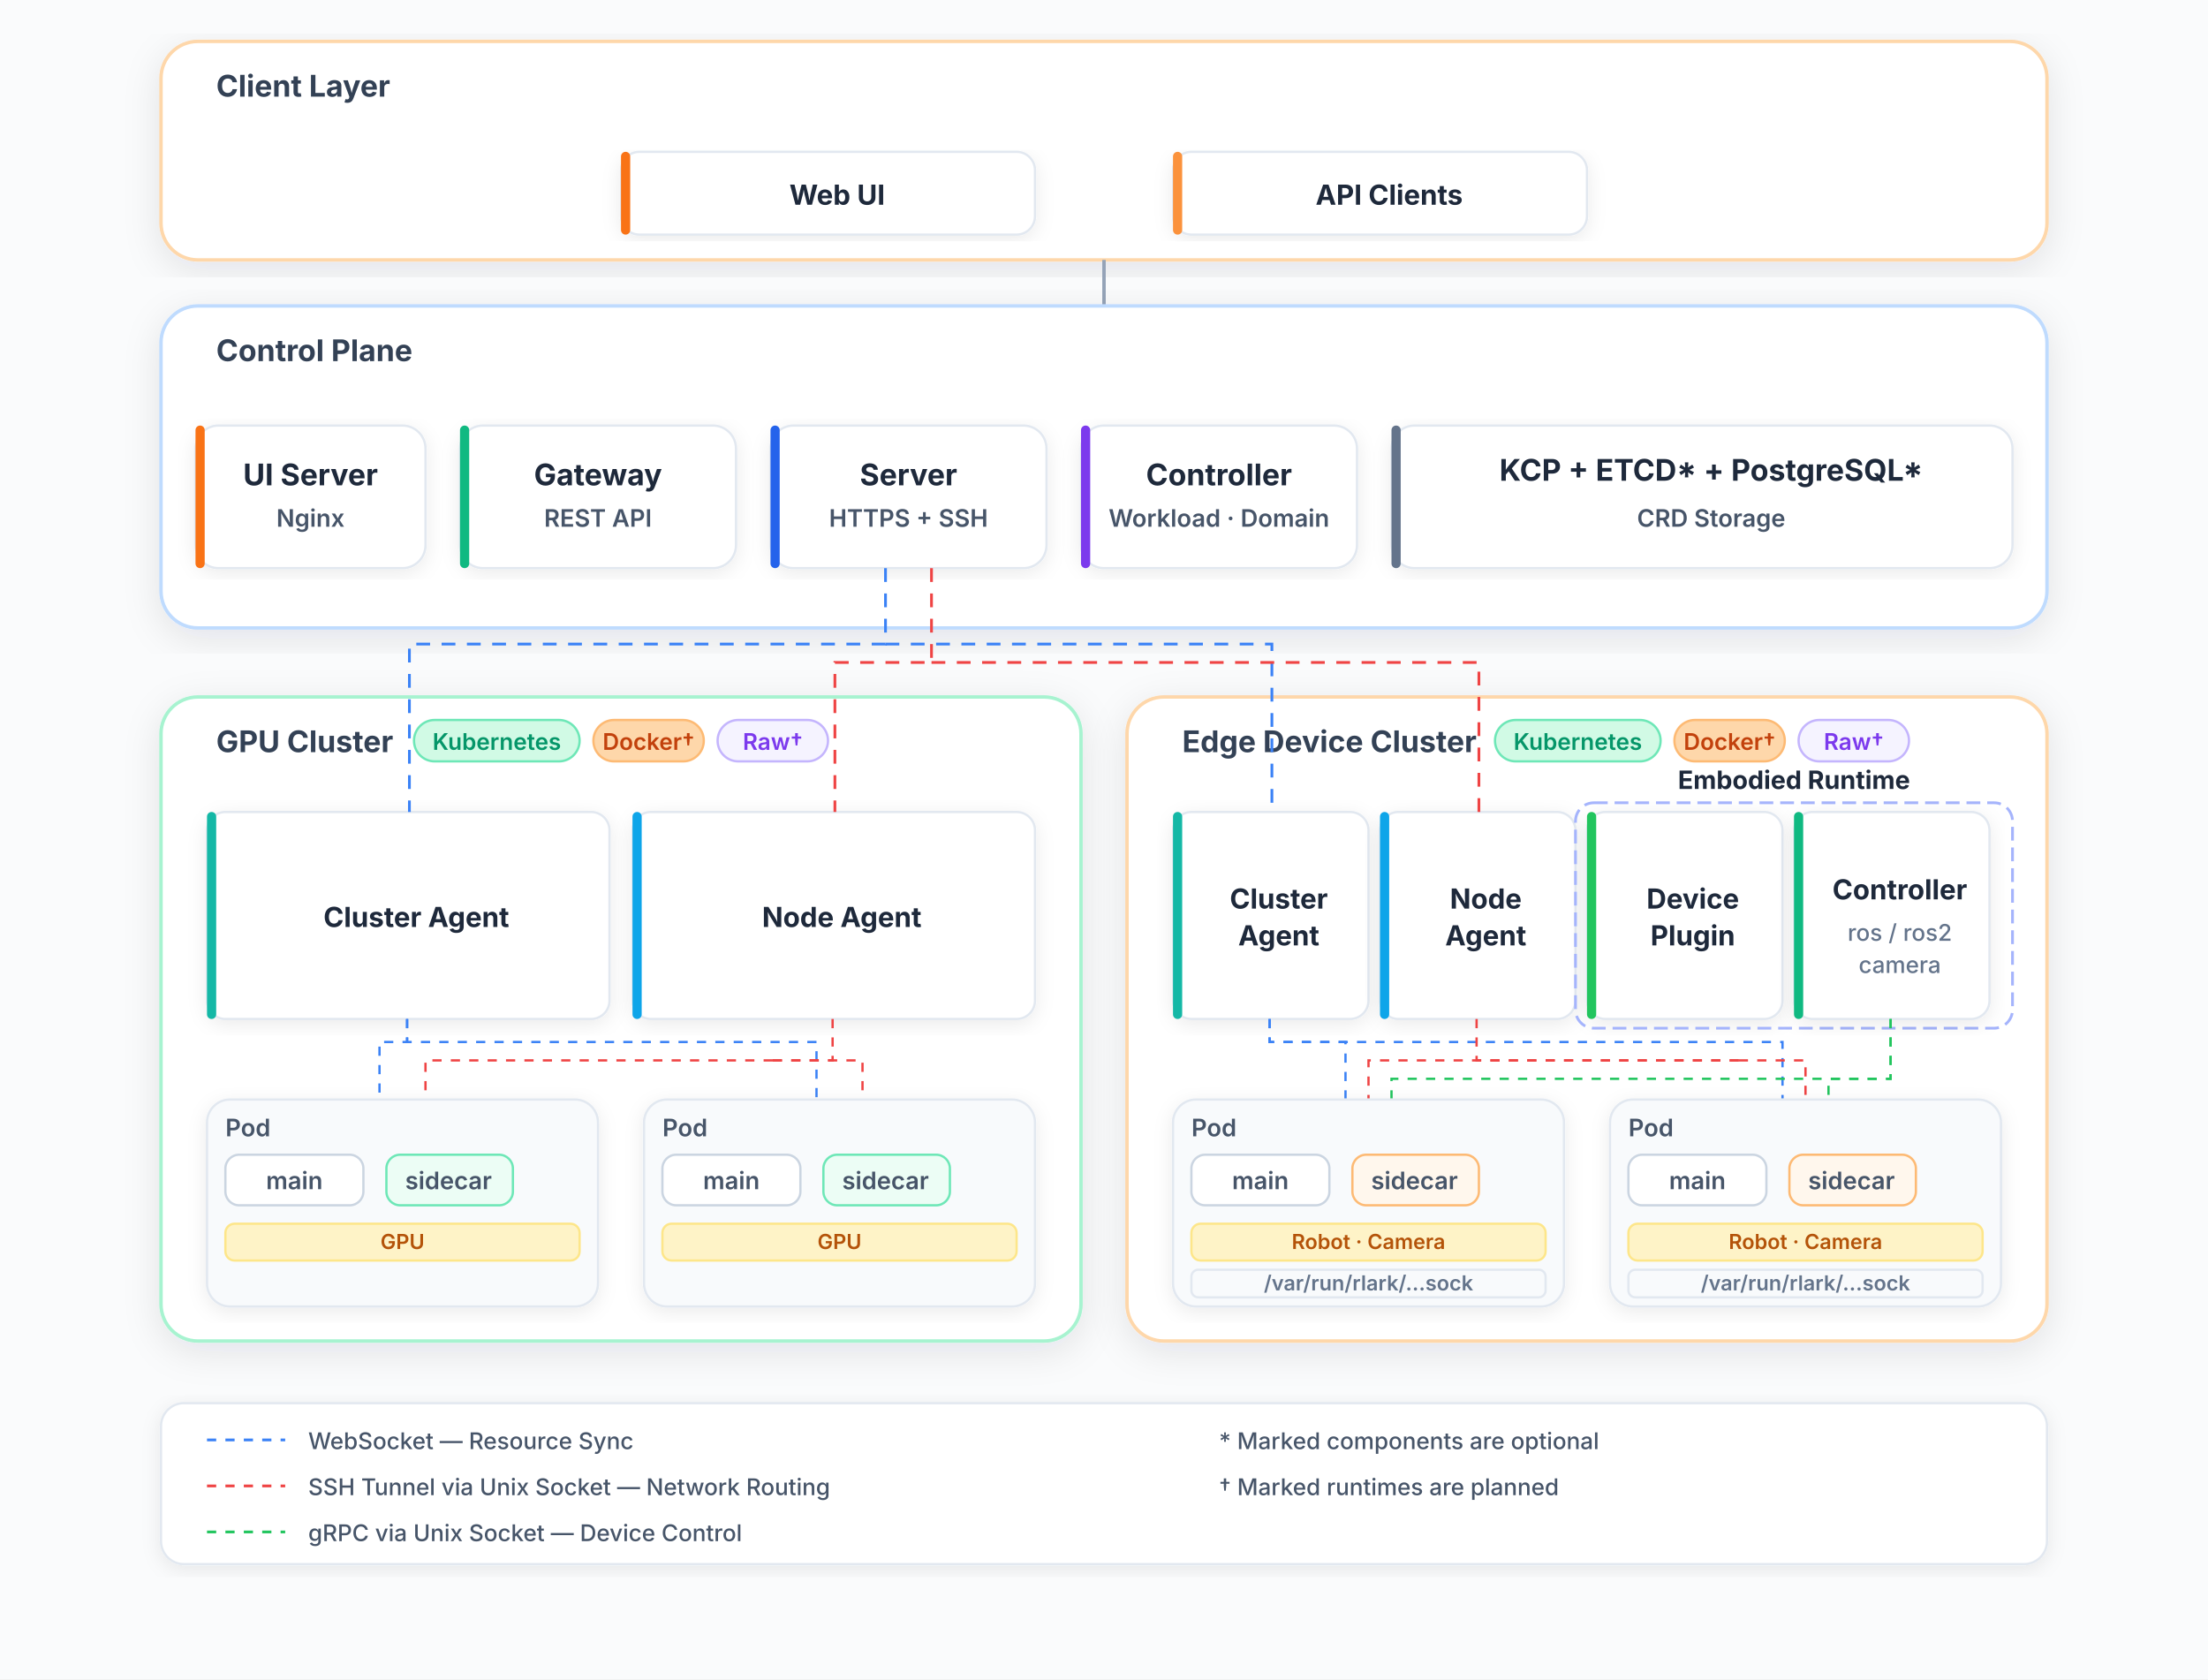
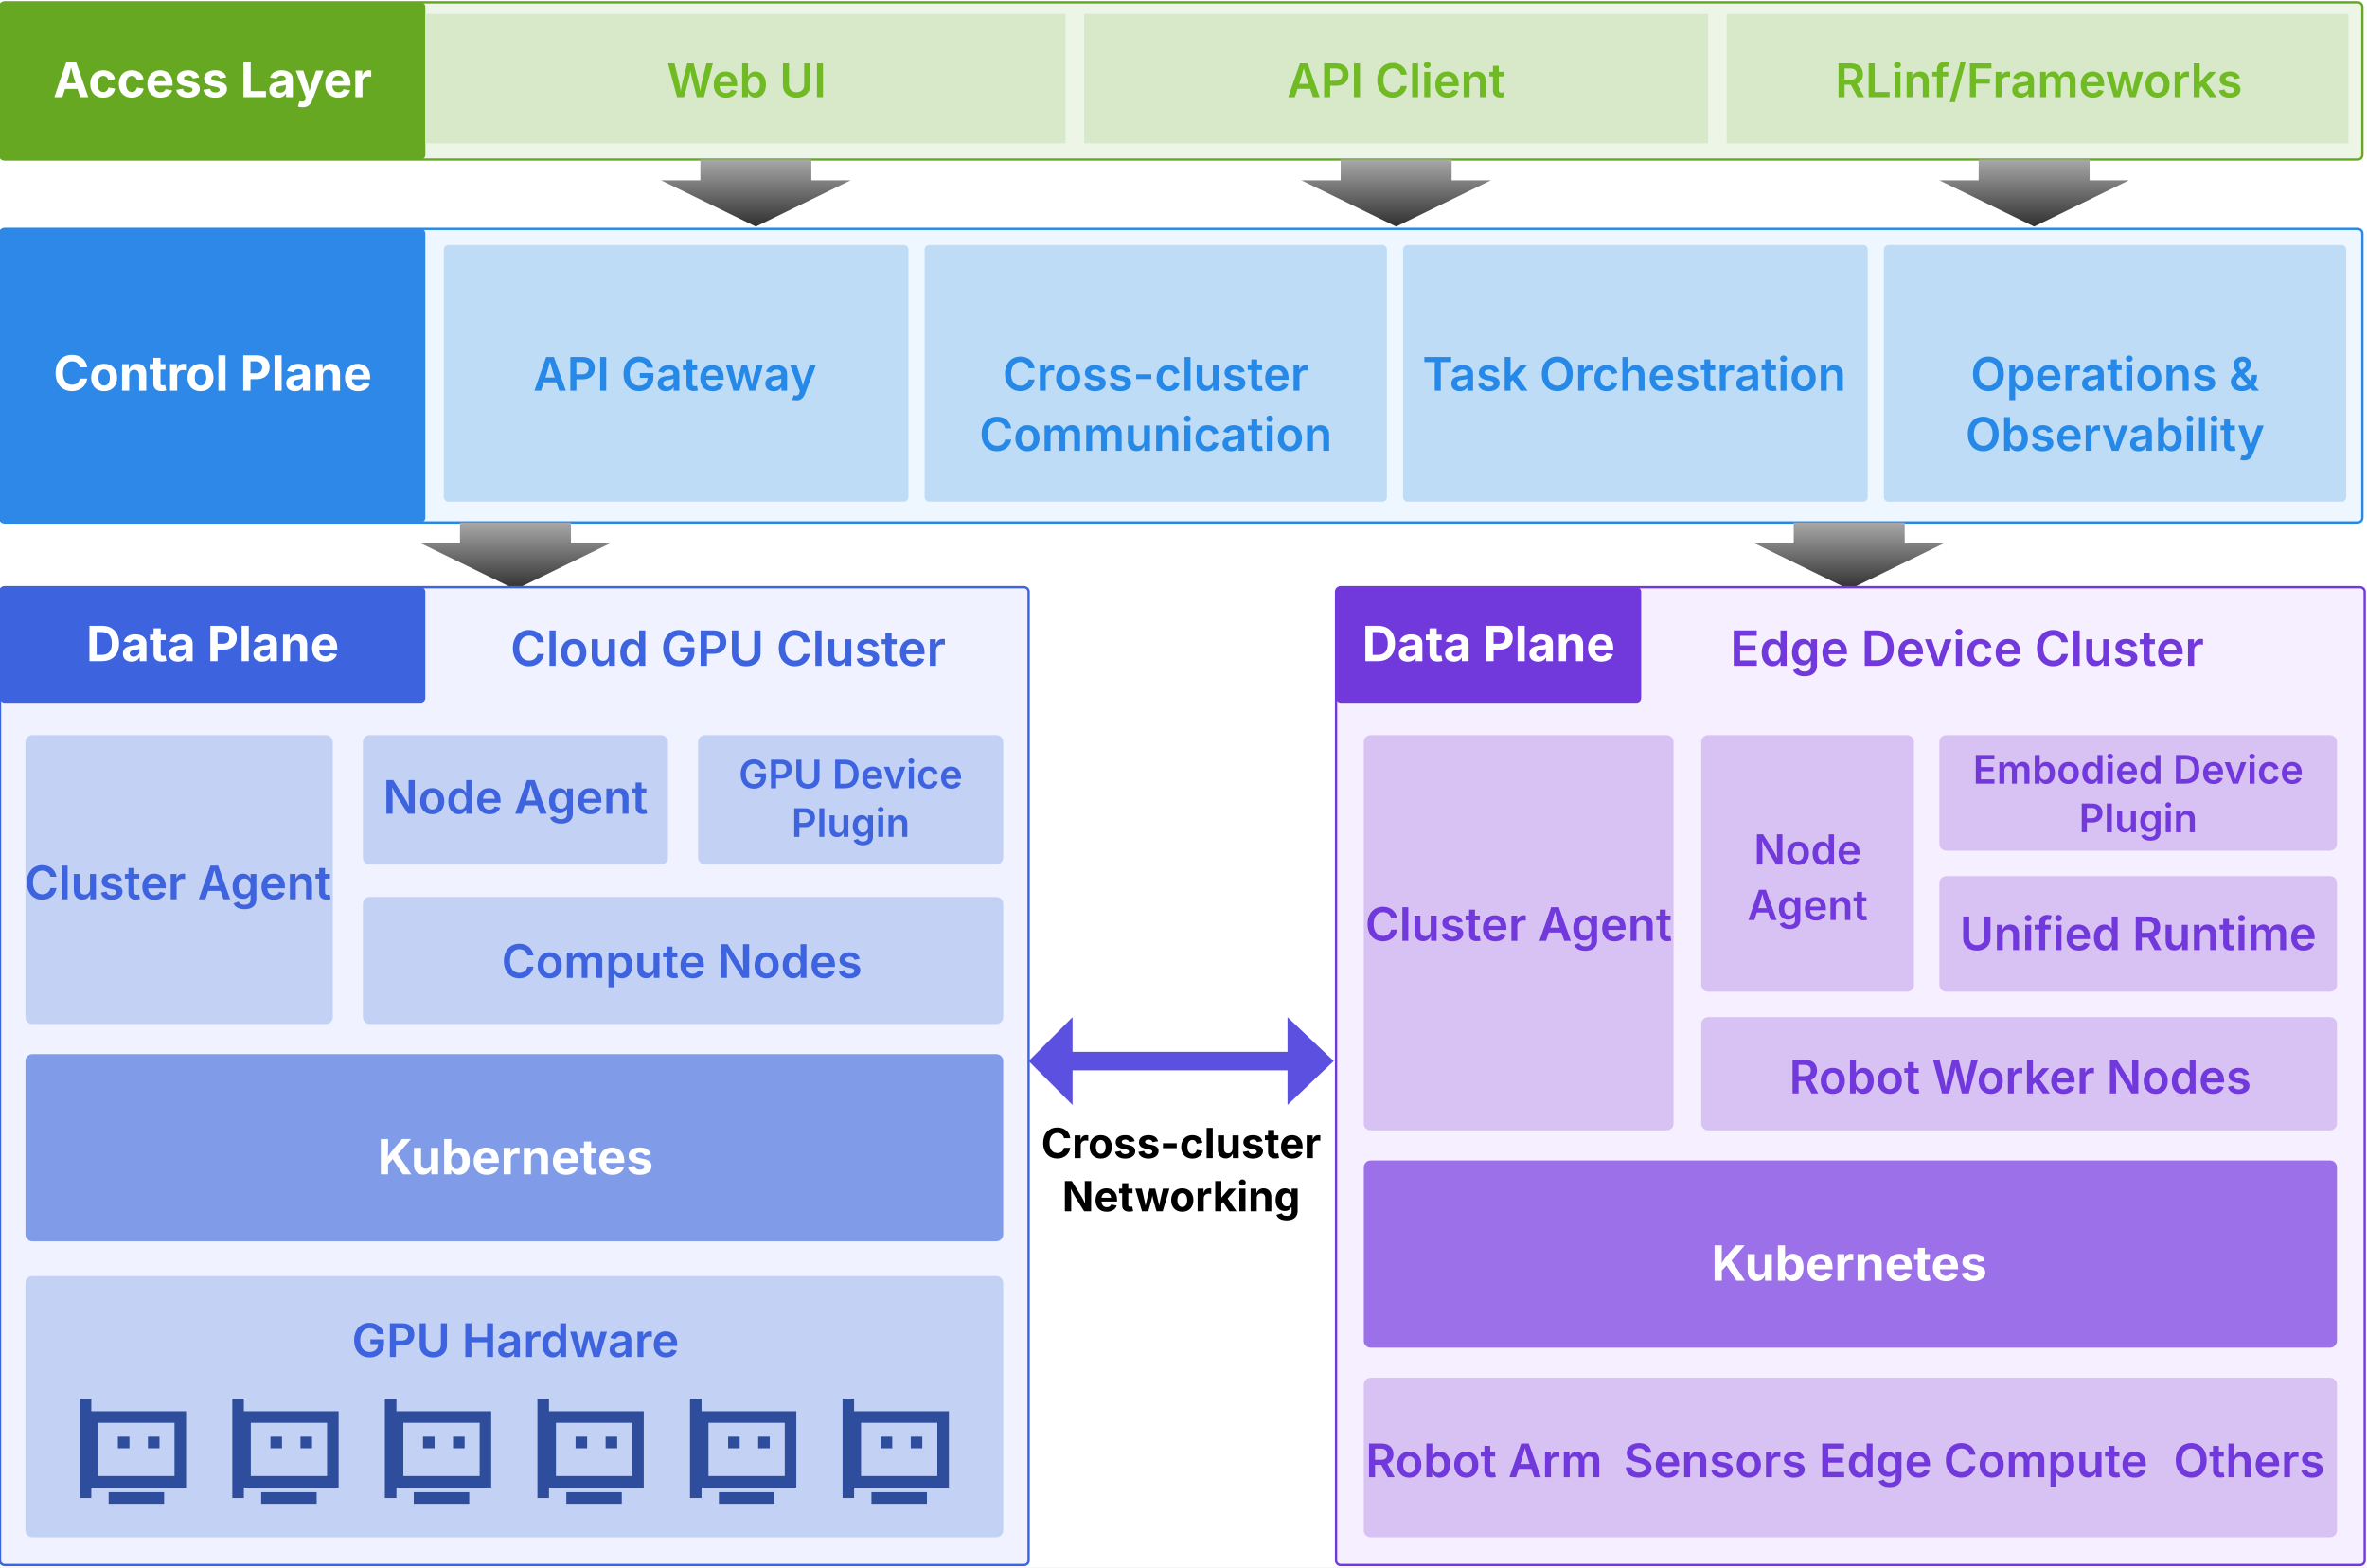
- <svg xmlns="http://www.w3.org/2000/svg" width="960" height="730" viewBox="0 0 960 730">
+ <svg xmlns="http://www.w3.org/2000/svg" width="1024" height="678" viewBox="0 0 1024 678">
  <defs>
-     <filter id="shadow" x="-8%" y="-8%" width="116%" height="116%">
-       <feDropShadow dx="0" dy="2" stdDeviation="4" flood-color="#0f172a" flood-opacity="0.08" />
-     </filter>
-     <filter id="shadow-lg" x="-8%" y="-8%" width="116%" height="116%">
-       <feDropShadow dx="0" dy="4" stdDeviation="8" flood-color="#0f172a" flood-opacity="0.10" />
-     </filter>
-     <marker id="arrow-gray" markerWidth="6" markerHeight="6" refX="5" refY="3" orient="auto" markerUnits="strokeWidth">
-       <path d="M0,0 L6,3 L0,6 Z" fill="#94A3B8" />
-     </marker>
+     <linearGradient id="arrow" x1="0" y1="0" x2="0" y2="1">
+       <stop offset="0" stop-color="#a8a8a8" />
+       <stop offset="1" stop-color="#303030" />
+     </linearGradient>
    <style>
-       .font { font-family: Inter, system-ui, -apple-system, BlinkMacSystemFont, 'Segoe UI', sans-serif; }
-       .section-title { font-size: 13px; font-weight: 700; fill: #334155; }
-       .card-title { font-size: 13px; font-weight: 700; fill: #1E293B; }
-       .card-title-sm { font-size: 12px; font-weight: 700; fill: #1E293B; }
-       .card-title-xs { font-size: 11px; font-weight: 700; fill: #1E293B; }
-       .card-sub { font-size: 10.5px; font-weight: 600; fill: #475569; }
-       .card-sub-sm { font-size: 10px; font-weight: 500; fill: #64748B; }
-       .badge { font-size: 10px; font-weight: 600; }
-       .badge-xs { font-size: 9px; font-weight: 600; }
-       .legend { font-size: 10px; font-weight: 500; fill: #475569; }
+       .font { font-family: Inter, Arial, sans-serif; }
+       .label { font-size: 20px; font-weight: 600; }
+       .section { font-size: 21px; font-weight: 700; fill: #fff; }
+       .cluster { font-size: 21px; font-weight: 600; }
    </style>
  </defs>
-   <rect width="960" height="730" fill="#FAFBFC" />
-   <g transform="translate(70, 18)">
-     <rect width="820" height="95" rx="16" fill="#FFFFFF" stroke="#FED7AA" stroke-width="1.5" filter="url(#shadow-lg)" />
-     <text x="24" y="24" class="font section-title">Client Layer</text>
-     <g transform="translate(200, 48)">
-       <rect width="180" height="36" rx="8" fill="#FFFFFF" stroke="#E2E8F0" filter="url(#shadow)" />
-       <rect x="0" y="0" width="4" height="36" rx="2" fill="#F97316" />
-       <text x="94" y="23" text-anchor="middle" class="font card-title-sm">Web UI</text>
+   <rect width="1024" height="678" fill="#fff" />
+   <rect x="0" y="1" width="1022" height="68" rx="2" fill="#edf5e7" stroke="#66a822" />
+   <rect x="0" y="1" width="184" height="68" rx="2" fill="#66a822" />
+   <text x="92" y="42" text-anchor="middle" class="font section">Access Layer</text>
+   <rect x="184" y="6" width="277" height="56" fill="#d8e9c9" />
+   <rect x="469" y="6" width="270" height="56" fill="#d8e9c9" />
+   <rect x="747" y="6" width="269" height="56" fill="#d8e9c9" />
+   <text x="323" y="42" text-anchor="middle" class="font label" fill="#70ba23">Web UI</text>
+   <text x="604" y="42" text-anchor="middle" class="font label" fill="#70ba23">API Client</text>
+   <text x="882" y="42" text-anchor="middle" class="font label" fill="#70ba23">RLinf/Frameworks</text>
+   <path d="M303 69h48v9h17l-41 20-41-20h17z" fill="url(#arrow)" />
+   <path d="M580 69h48v9h17l-41 20-41-20h17z" fill="url(#arrow)" />
+   <path d="M856 69h48v9h17l-41 20-41-20h17z" fill="url(#arrow)" />
+   <rect x="0" y="99" width="1022" height="127" rx="2" fill="#eef6ff" stroke="#2689e8" />
+   <rect x="0" y="99" width="184" height="127" rx="2" fill="#2d88e7" />
+   <text x="92" y="169" text-anchor="middle" class="font section">Control Plane</text>
+   <rect x="192" y="106" width="201" height="111" rx="2" fill="#bfdcf6" />
+   <rect x="400" y="106" width="200" height="111" rx="2" fill="#bfdcf6" />
+   <rect x="607" y="106" width="201" height="111" rx="2" fill="#bfdcf6" />
+   <rect x="815" y="106" width="200" height="111" rx="2" fill="#bfdcf6" />
+   <text x="292" y="169" text-anchor="middle" class="font label" fill="#2689e8">API Gateway</text>
+   <text x="500" y="169" text-anchor="middle" class="font label" fill="#2689e8">Cross-cluster</text>
+   <text x="500" y="195" text-anchor="middle" class="font label" fill="#2689e8">Communication</text>
+   <text x="707" y="169" text-anchor="middle" class="font label" fill="#2689e8">Task Orchestration</text>
+   <text x="915" y="169" text-anchor="middle" class="font label" fill="#2689e8">Operations &amp;</text>
+   <text x="915" y="195" text-anchor="middle" class="font label" fill="#2689e8">Observability</text>
+   <path d="M199 226h48v9h17l-41 20-41-20h17z" fill="url(#arrow)" />
+   <path d="M776 226h48v9h17l-41 20-41-20h17z" fill="url(#arrow)" />
+   <rect x="0" y="254" width="445" height="423" rx="2" fill="#f0f3ff" stroke="#3d63df" />
+   <rect x="0" y="254" width="184" height="50" rx="2" fill="#3d63df" />
+   <text x="92" y="286" text-anchor="middle" class="font section">Data Plane</text>
+   <text x="315" y="288" text-anchor="middle" class="font cluster" fill="#3d63df">Cloud GPU Cluster</text>
+   <rect x="11" y="318" width="133" height="125" rx="3" fill="#c3d1f5" />
+   <rect x="157" y="318" width="132" height="56" rx="3" fill="#c3d1f5" />
+   <rect x="302" y="318" width="132" height="56" rx="3" fill="#c3d1f5" />
+   <rect x="157" y="388" width="277" height="55" rx="3" fill="#c3d1f5" />
+   <text x="77" y="389" text-anchor="middle" class="font label" fill="#3d63df">Cluster Agent</text>
+   <text x="223" y="352" text-anchor="middle" class="font label" fill="#3d63df">Node Agent</text>
+   <text x="368" y="341" text-anchor="middle" class="font" font-size="17" font-weight="600" fill="#3d63df">GPU Device</text>
+   <text x="368" y="362" text-anchor="middle" class="font" font-size="17" font-weight="600" fill="#3d63df">Plugin</text>
+   <text x="295" y="423" text-anchor="middle" class="font label" fill="#3d63df">Compute Nodes</text>
+   <rect x="11" y="456" width="423" height="81" rx="3" fill="#809ce9" />
+   <text x="223" y="508" text-anchor="middle" class="font section">Kubernetes</text>
+   <rect x="11" y="552" width="423" height="113" rx="3" fill="#c3d1f5" />
+   <text x="223" y="587" text-anchor="middle" class="font label" fill="#3d63df">GPU Hardware</text>
+   <g fill="none" stroke="#2e4e9d" stroke-width="5">
+     <g transform="translate(37 605)">
+       <path d="M0 0v43M3 8h38v28H3zM14 19h5M27 19h5M10 43h24" />
    </g>
-     <g transform="translate(440, 48)">
-       <rect width="180" height="36" rx="8" fill="#FFFFFF" stroke="#E2E8F0" filter="url(#shadow)" />
-       <rect x="0" y="0" width="4" height="36" rx="2" fill="#FB923C" />
-       <text x="94" y="23" text-anchor="middle" class="font card-title-sm">API Clients</text>
+     <g transform="translate(103 605)">
+       <path d="M0 0v43M3 8h38v28H3zM14 19h5M27 19h5M10 43h24" />
+     </g>
+     <g transform="translate(169 605)">
+       <path d="M0 0v43M3 8h38v28H3zM14 19h5M27 19h5M10 43h24" />
+     </g>
+     <g transform="translate(235 605)">
+       <path d="M0 0v43M3 8h38v28H3zM14 19h5M27 19h5M10 43h24" />
+     </g>
+     <g transform="translate(301 605)">
+       <path d="M0 0v43M3 8h38v28H3zM14 19h5M27 19h5M10 43h24" />
+     </g>
+     <g transform="translate(367 605)">
+       <path d="M0 0v43M3 8h38v28H3zM14 19h5M27 19h5M10 43h24" />
    </g>
  </g>
-   <path d="M480 113 L480 133" stroke="#94A3B8" stroke-width="1.5" fill="none" />
-   <g transform="translate(70, 133)">
-     <rect width="820" height="140" rx="16" fill="#FFFFFF" stroke="#BFDBFE" stroke-width="1.5" filter="url(#shadow-lg)" />
-     <text x="24" y="24" class="font section-title">Control Plane</text>
-     <g transform="translate(15, 52)">
-       <rect width="100" height="62" rx="10" fill="#FFFFFF" stroke="#E2E8F0" filter="url(#shadow)" />
-       <rect x="0" y="0" width="4" height="62" rx="2" fill="#F97316" />
-       <text x="50" y="26" text-anchor="middle" class="font card-title">UI Server</text>
-       <text x="50" y="44" text-anchor="middle" class="font card-sub">Nginx</text>
-     </g>
-     <g transform="translate(130, 52)">
-       <rect width="120" height="62" rx="10" fill="#FFFFFF" stroke="#E2E8F0" filter="url(#shadow)" />
-       <rect x="0" y="0" width="4" height="62" rx="2" fill="#10B981" />
-       <text x="60" y="26" text-anchor="middle" class="font card-title">Gateway</text>
-       <text x="60" y="44" text-anchor="middle" class="font card-sub">REST API</text>
-     </g>
-     <g transform="translate(265, 52)">
-       <rect width="120" height="62" rx="10" fill="#FFFFFF" stroke="#E2E8F0" filter="url(#shadow)" />
-       <rect x="0" y="0" width="4" height="62" rx="2" fill="#2563EB" />
-       <text x="60" y="26" text-anchor="middle" class="font card-title">Server</text>
-       <text x="60" y="44" text-anchor="middle" class="font card-sub">HTTPS + SSH</text>
-     </g>
-     <g transform="translate(400, 52)">
-       <rect width="120" height="62" rx="10" fill="#FFFFFF" stroke="#E2E8F0" filter="url(#shadow)" />
-       <rect x="0" y="0" width="4" height="62" rx="2" fill="#7C3AED" />
-       <text x="60" y="26" text-anchor="middle" class="font card-title">Controller</text>
-       <text x="60" y="44" text-anchor="middle" class="font card-sub">Workload · Domain</text>
-     </g>
-     <g transform="translate(535, 52)">
-       <rect width="270" height="62" rx="10" fill="#FFFFFF" stroke="#E2E8F0" filter="url(#shadow)" />
-       <rect x="0" y="0" width="4" height="62" rx="2" fill="#64748B" />
-       <text x="139" y="24" text-anchor="middle" class="font card-title">KCP + ETCD* + PostgreSQL*</text>
-       <text x="139" y="44" text-anchor="middle" class="font card-sub">CRD Storage</text>
-     </g>
-   </g>
-   <g transform="translate(70, 303)">
-     <rect width="400" height="280" rx="16" fill="#FFFFFF" stroke="#A7F3D0" stroke-width="1.5" filter="url(#shadow-lg)" />
-     <text x="24" y="24" class="font section-title">GPU Cluster</text>
-     <rect x="110" y="10" width="72" height="18" rx="9" fill="#D1FAE5" stroke="#6EE7B7" />
-     <text x="146" y="23" text-anchor="middle" class="font badge" fill="#059669">Kubernetes</text>
-     <rect x="188" y="10" width="48" height="18" rx="9" fill="#FED7AA" stroke="#FDBA74" />
-     <text x="212" y="23" text-anchor="middle" class="font badge" fill="#C2410C">Docker†</text>
-     <rect x="242" y="10" width="48" height="18" rx="9" fill="#F5F3FF" stroke="#C4B5FD" />
-     <text x="266" y="23" text-anchor="middle" class="font badge" fill="#7C3AED">Raw†</text>
-     <g transform="translate(20, 50)">
-       <rect width="175" height="90" rx="8" fill="#FFFFFF" stroke="#E2E8F0" filter="url(#shadow)" />
-       <rect x="0" y="0" width="4" height="90" rx="2" fill="#14B8A6" />
-       <text x="91" y="50" text-anchor="middle" class="font card-title-sm">Cluster Agent</text>
-     </g>
-     <g transform="translate(205, 50)">
-       <rect width="175" height="90" rx="8" fill="#FFFFFF" stroke="#E2E8F0" filter="url(#shadow)" />
-       <rect x="0" y="0" width="4" height="90" rx="2" fill="#0EA5E9" />
-       <text x="91" y="50" text-anchor="middle" class="font card-title-sm">Node Agent</text>
-     </g>
-     <path d="M107 140 L107 150 L95 150 L95 175" stroke="#3B82F6" stroke-width="1" fill="none" stroke-dasharray="4 4" />
-     <path d="M107 140 L107 150 L285 150 L285 175" stroke="#3B82F6" stroke-width="1" fill="none" stroke-dasharray="4 4" />
-     <path d="M292 140 L292 158 L266 158" stroke="#EF4444" stroke-width="1" fill="none" stroke-dasharray="4 4" />
-     <path d="M266 158 L115 158 L115 175" stroke="#EF4444" stroke-width="1" fill="none" stroke-dasharray="4 4" />
-     <path d="M266 158 L305 158 L305 175" stroke="#EF4444" stroke-width="1" fill="none" stroke-dasharray="4 4" />
-     <g transform="translate(20, 175)">
-       <rect width="170" height="90" rx="10" fill="#F8FAFC" stroke="#E2E8F0" filter="url(#shadow)" />
-       <text x="8" y="16" class="font card-sub">Pod</text>
-       <rect x="8" y="24" width="60" height="22" rx="6" fill="#FFFFFF" stroke="#CBD5E1" />
-       <text x="38" y="39" text-anchor="middle" class="font card-sub">main</text>
-       <rect x="78" y="24" width="55" height="22" rx="6" fill="#ECFDF5" stroke="#6EE7B7" />
-       <text x="105" y="39" text-anchor="middle" class="font card-sub">sidecar</text>
-       <rect x="8" y="54" width="154" height="16" rx="4" fill="#FEF3C7" stroke="#FDE68A" />
-       <text x="85" y="65" text-anchor="middle" class="font badge-xs" fill="#B45309">GPU</text>
-     </g>
-     <g transform="translate(210, 175)">
-       <rect width="170" height="90" rx="10" fill="#F8FAFC" stroke="#E2E8F0" filter="url(#shadow)" />
-       <text x="8" y="16" class="font card-sub">Pod</text>
-       <rect x="8" y="24" width="60" height="22" rx="6" fill="#FFFFFF" stroke="#CBD5E1" />
-       <text x="38" y="39" text-anchor="middle" class="font card-sub">main</text>
-       <rect x="78" y="24" width="55" height="22" rx="6" fill="#ECFDF5" stroke="#6EE7B7" />
-       <text x="105" y="39" text-anchor="middle" class="font card-sub">sidecar</text>
-       <rect x="8" y="54" width="154" height="16" rx="4" fill="#FEF3C7" stroke="#FDE68A" />
-       <text x="85" y="65" text-anchor="middle" class="font badge-xs" fill="#B45309">GPU</text>
-     </g>
-   </g>
-   <g transform="translate(490, 303)">
-     <rect width="400" height="280" rx="16" fill="#FFFFFF" stroke="#FED7AA" stroke-width="1.5" filter="url(#shadow-lg)" />
-     <text x="24" y="24" class="font section-title">Edge Device Cluster</text>
-     <rect x="160" y="10" width="72" height="18" rx="9" fill="#D1FAE5" stroke="#6EE7B7" />
-     <text x="196" y="23" text-anchor="middle" class="font badge" fill="#059669">Kubernetes</text>
-     <rect x="238" y="10" width="48" height="18" rx="9" fill="#FED7AA" stroke="#FDBA74" />
-     <text x="262" y="23" text-anchor="middle" class="font badge" fill="#C2410C">Docker†</text>
-     <rect x="292" y="10" width="48" height="18" rx="9" fill="#F5F3FF" stroke="#C4B5FD" />
-     <text x="316" y="23" text-anchor="middle" class="font badge" fill="#7C3AED">Raw†</text>
-     <g transform="translate(20, 50)">
-       <rect width="85" height="90" rx="8" fill="#FFFFFF" stroke="#E2E8F0" filter="url(#shadow)" />
-       <rect x="0" y="0" width="4" height="90" rx="2" fill="#14B8A6" />
-       <text x="46" y="42" text-anchor="middle" class="font card-title-sm">Cluster</text>
-       <text x="46" y="58" text-anchor="middle" class="font card-title-sm">Agent</text>
-     </g>
-     <g transform="translate(110, 50)">
-       <rect width="85" height="90" rx="8" fill="#FFFFFF" stroke="#E2E8F0" filter="url(#shadow)" />
-       <rect x="0" y="0" width="4" height="90" rx="2" fill="#0EA5E9" />
-       <text x="46" y="42" text-anchor="middle" class="font card-title-sm">Node</text>
-       <text x="46" y="58" text-anchor="middle" class="font card-title-sm">Agent</text>
-     </g>
-     <g transform="translate(200, 50)">
-       <rect width="85" height="90" rx="8" fill="#FFFFFF" stroke="#E2E8F0" filter="url(#shadow)" />
-       <rect x="0" y="0" width="4" height="90" rx="2" fill="#22C55E" />
-       <text x="46" y="42" text-anchor="middle" class="font card-title-sm">Device</text>
-       <text x="46" y="58" text-anchor="middle" class="font card-title-sm">Plugin</text>
-     </g>
-     <rect x="195" y="46" width="190" height="98" rx="8" fill="none" stroke="#A5B4FC" stroke-width="1.2" stroke-dasharray="6 3" />
-     <text x="290" y="40" text-anchor="middle" class="font card-title-xs" fill="#4F46E5">Embodied Runtime</text>
-     <g transform="translate(290, 50)">
-       <rect width="85" height="90" rx="8" fill="#FFFFFF" stroke="#E2E8F0" filter="url(#shadow)" />
-       <rect x="0" y="0" width="4" height="90" rx="2" fill="#10B981" />
-       <text x="46" y="38" text-anchor="middle" class="font card-title-sm">Controller</text>
-       <text x="46" y="56" text-anchor="middle" class="font card-sub-sm">ros / ros2</text>
-       <text x="46" y="70" text-anchor="middle" class="font card-sub-sm">camera</text>
-     </g>
-     <path d="M62 140 L62 150 L95 150 L95 175" stroke="#3B82F6" stroke-width="1" fill="none" stroke-dasharray="4 4" />
-     <path d="M62 140 L62 150 L285 150 L285 175" stroke="#3B82F6" stroke-width="1" fill="none" stroke-dasharray="4 4" />
-     <path d="M152 140 L152 158 L266 158" stroke="#EF4444" stroke-width="1" fill="none" stroke-dasharray="4 4" />
-     <path d="M266 158 L105 158 L105 175" stroke="#EF4444" stroke-width="1" fill="none" stroke-dasharray="4 4" />
-     <path d="M266 158 L295 158 L295 175" stroke="#EF4444" stroke-width="1" fill="none" stroke-dasharray="4 4" />
-     <path d="M332 140 L332 166 L115 166 L115 175" stroke="#22C55E" stroke-width="1" fill="none" stroke-dasharray="4 4" />
-     <path d="M332 140 L332 166 L305 166 L305 175" stroke="#22C55E" stroke-width="1" fill="none" stroke-dasharray="4 4" />
-     <g transform="translate(20, 175)">
-       <rect width="170" height="90" rx="10" fill="#F8FAFC" stroke="#E2E8F0" filter="url(#shadow)" />
-       <text x="8" y="16" class="font card-sub">Pod</text>
-       <rect x="8" y="24" width="60" height="22" rx="6" fill="#FFFFFF" stroke="#CBD5E1" />
-       <text x="38" y="39" text-anchor="middle" class="font card-sub">main</text>
-       <rect x="78" y="24" width="55" height="22" rx="6" fill="#FFF7ED" stroke="#FDBA74" />
-       <text x="105" y="39" text-anchor="middle" class="font card-sub">sidecar</text>
-       <rect x="8" y="54" width="154" height="16" rx="4" fill="#FEF3C7" stroke="#FDE68A" />
-       <text x="85" y="65" text-anchor="middle" class="font badge-xs" fill="#B45309">Robot · Camera</text>
-       <rect x="8" y="74" width="154" height="12" rx="3" fill="#F8FAFC" stroke="#E2E8F0" />
-       <text x="85" y="83" text-anchor="middle" class="font badge-xs" fill="#64748B">/var/run/rlark/...sock</text>
-     </g>
-     <g transform="translate(210, 175)">
-       <rect width="170" height="90" rx="10" fill="#F8FAFC" stroke="#E2E8F0" filter="url(#shadow)" />
-       <text x="8" y="16" class="font card-sub">Pod</text>
-       <rect x="8" y="24" width="60" height="22" rx="6" fill="#FFFFFF" stroke="#CBD5E1" />
-       <text x="38" y="39" text-anchor="middle" class="font card-sub">main</text>
-       <rect x="78" y="24" width="55" height="22" rx="6" fill="#FFF7ED" stroke="#FDBA74" />
-       <text x="105" y="39" text-anchor="middle" class="font card-sub">sidecar</text>
-       <rect x="8" y="54" width="154" height="16" rx="4" fill="#FEF3C7" stroke="#FDE68A" />
-       <text x="85" y="65" text-anchor="middle" class="font badge-xs" fill="#B45309">Robot · Camera</text>
-       <rect x="8" y="74" width="154" height="12" rx="3" fill="#F8FAFC" stroke="#E2E8F0" />
-       <text x="85" y="83" text-anchor="middle" class="font badge-xs" fill="#64748B">/var/run/rlark/...sock</text>
-     </g>
-   </g>
-   <path d="M385 247 L385 280 L178 280 L178 353" stroke="#3B82F6" stroke-width="1.2" fill="none" stroke-dasharray="6 5" />
-   <path d="M385 280 L553 280 L553 353" stroke="#3B82F6" stroke-width="1.2" fill="none" stroke-dasharray="6 5" />
-   <path d="M405 247 L405 288 L363 288 L363 353" stroke="#EF4444" stroke-width="1.2" fill="none" stroke-dasharray="6 5" />
-   <path d="M405 288 L643 288 L643 353" stroke="#EF4444" stroke-width="1.2" fill="none" stroke-dasharray="6 5" />
-   <g transform="translate(70, 610)">
-     <rect width="820" height="70" rx="10" fill="#FFFFFF" stroke="#E2E8F0" filter="url(#shadow)" />
-     <line x1="20" y1="16" x2="54" y2="16" stroke="#3B82F6" stroke-width="1.2" stroke-dasharray="4 4" />
-     <text x="64" y="20" class="font legend">WebSocket — Resource Sync</text>
-     <line x1="20" y1="36" x2="54" y2="36" stroke="#EF4444" stroke-width="1.2" stroke-dasharray="4 4" />
-     <text x="64" y="40" class="font legend">SSH Tunnel via Unix Socket — Network Routing</text>
-     <line x1="20" y1="56" x2="54" y2="56" stroke="#22C55E" stroke-width="1.2" stroke-dasharray="4 4" />
-     <text x="64" y="60" class="font legend">gRPC via Unix Socket — Device Control</text>
-     <text x="460" y="20" class="font legend" fill="#64748B">* Marked components are optional</text>
-     <text x="460" y="40" class="font legend" fill="#64748B">† Marked runtimes are planned</text>
-   </g>
+   <path d="M445 459l19-19v15h93v-15l20 19-20 19v-15h-93v15z" fill="#5b50df" />
+   <text x="511" y="501" text-anchor="middle" class="font" font-size="18" font-weight="700">Cross-cluster</text>
+   <text x="511" y="524" text-anchor="middle" class="font" font-size="18" font-weight="700">Networking</text>
+   <rect x="578" y="254" width="445" height="423" rx="2" fill="#f5efff" stroke="#7139dc" />
+   <rect x="578" y="254" width="132" height="50" rx="2" fill="#7139dc" />
+   <text x="644" y="286" text-anchor="middle" class="font section">Data Plane</text>
+   <text x="851" y="288" text-anchor="middle" class="font cluster" fill="#7139dc">Edge Device Cluster</text>
+   <rect x="590" y="318" width="134" height="171" rx="3" fill="#d8c1f3" />
+   <rect x="736" y="318" width="92" height="111" rx="3" fill="#d8c1f3" />
+   <rect x="839" y="318" width="172" height="50" rx="3" fill="#d8c1f3" />
+   <rect x="839" y="379" width="172" height="50" rx="3" fill="#d8c1f3" />
+   <rect x="736" y="440" width="275" height="49" rx="3" fill="#d8c1f3" />
+   <text x="657" y="407" text-anchor="middle" class="font label" fill="#7139dc">Cluster Agent</text>
+   <text x="782" y="374" text-anchor="middle" class="font" font-size="18" font-weight="600" fill="#7139dc">Node</text>
+   <text x="782" y="398" text-anchor="middle" class="font" font-size="18" font-weight="600" fill="#7139dc">Agent</text>
+   <text x="925" y="339" text-anchor="middle" class="font" font-size="17" font-weight="600" fill="#7139dc">Embodied Device</text>
+   <text x="925" y="360" text-anchor="middle" class="font" font-size="17" font-weight="600" fill="#7139dc">Plugin</text>
+   <text x="925" y="411" text-anchor="middle" class="font label" fill="#7139dc">Unified Runtime</text>
+   <text x="874" y="473" text-anchor="middle" class="font label" fill="#7139dc">Robot Worker Nodes</text>
+   <rect x="590" y="502" width="421" height="81" rx="3" fill="#9b70e8" />
+   <text x="800" y="554" text-anchor="middle" class="font section">Kubernetes</text>
+   <rect x="590" y="596" width="421" height="69" rx="3" fill="#d8c1f3" />
+   <text x="642" y="639" text-anchor="middle" class="font label" fill="#7139dc">Robot Arm</text>
+   <text x="742" y="639" text-anchor="middle" class="font label" fill="#7139dc">Sensors</text>
+   <text x="858" y="639" text-anchor="middle" class="font label" fill="#7139dc">Edge Compute</text>
+   <text x="973" y="639" text-anchor="middle" class="font label" fill="#7139dc">Others</text>
</svg>
